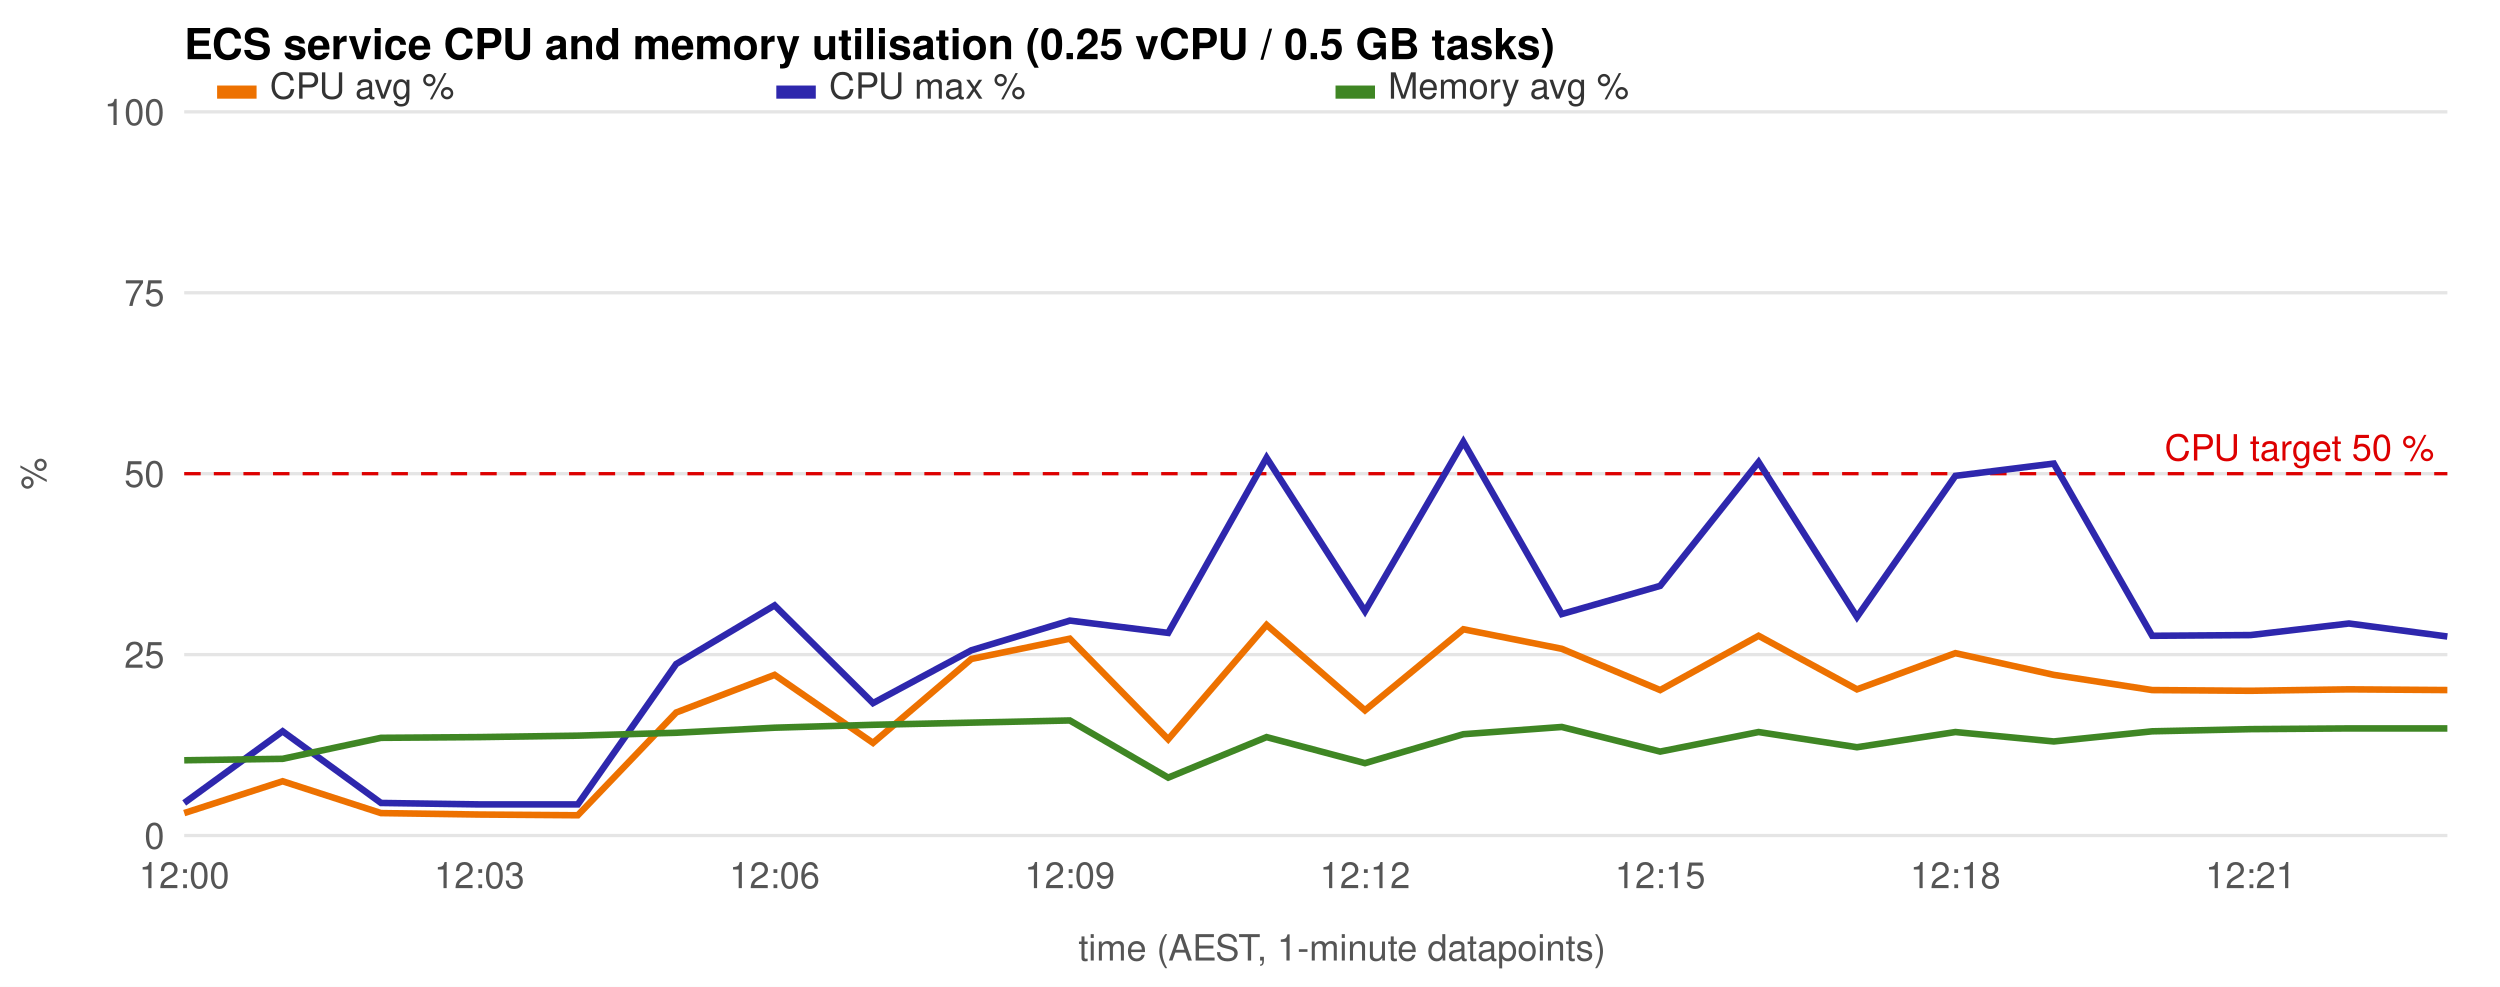
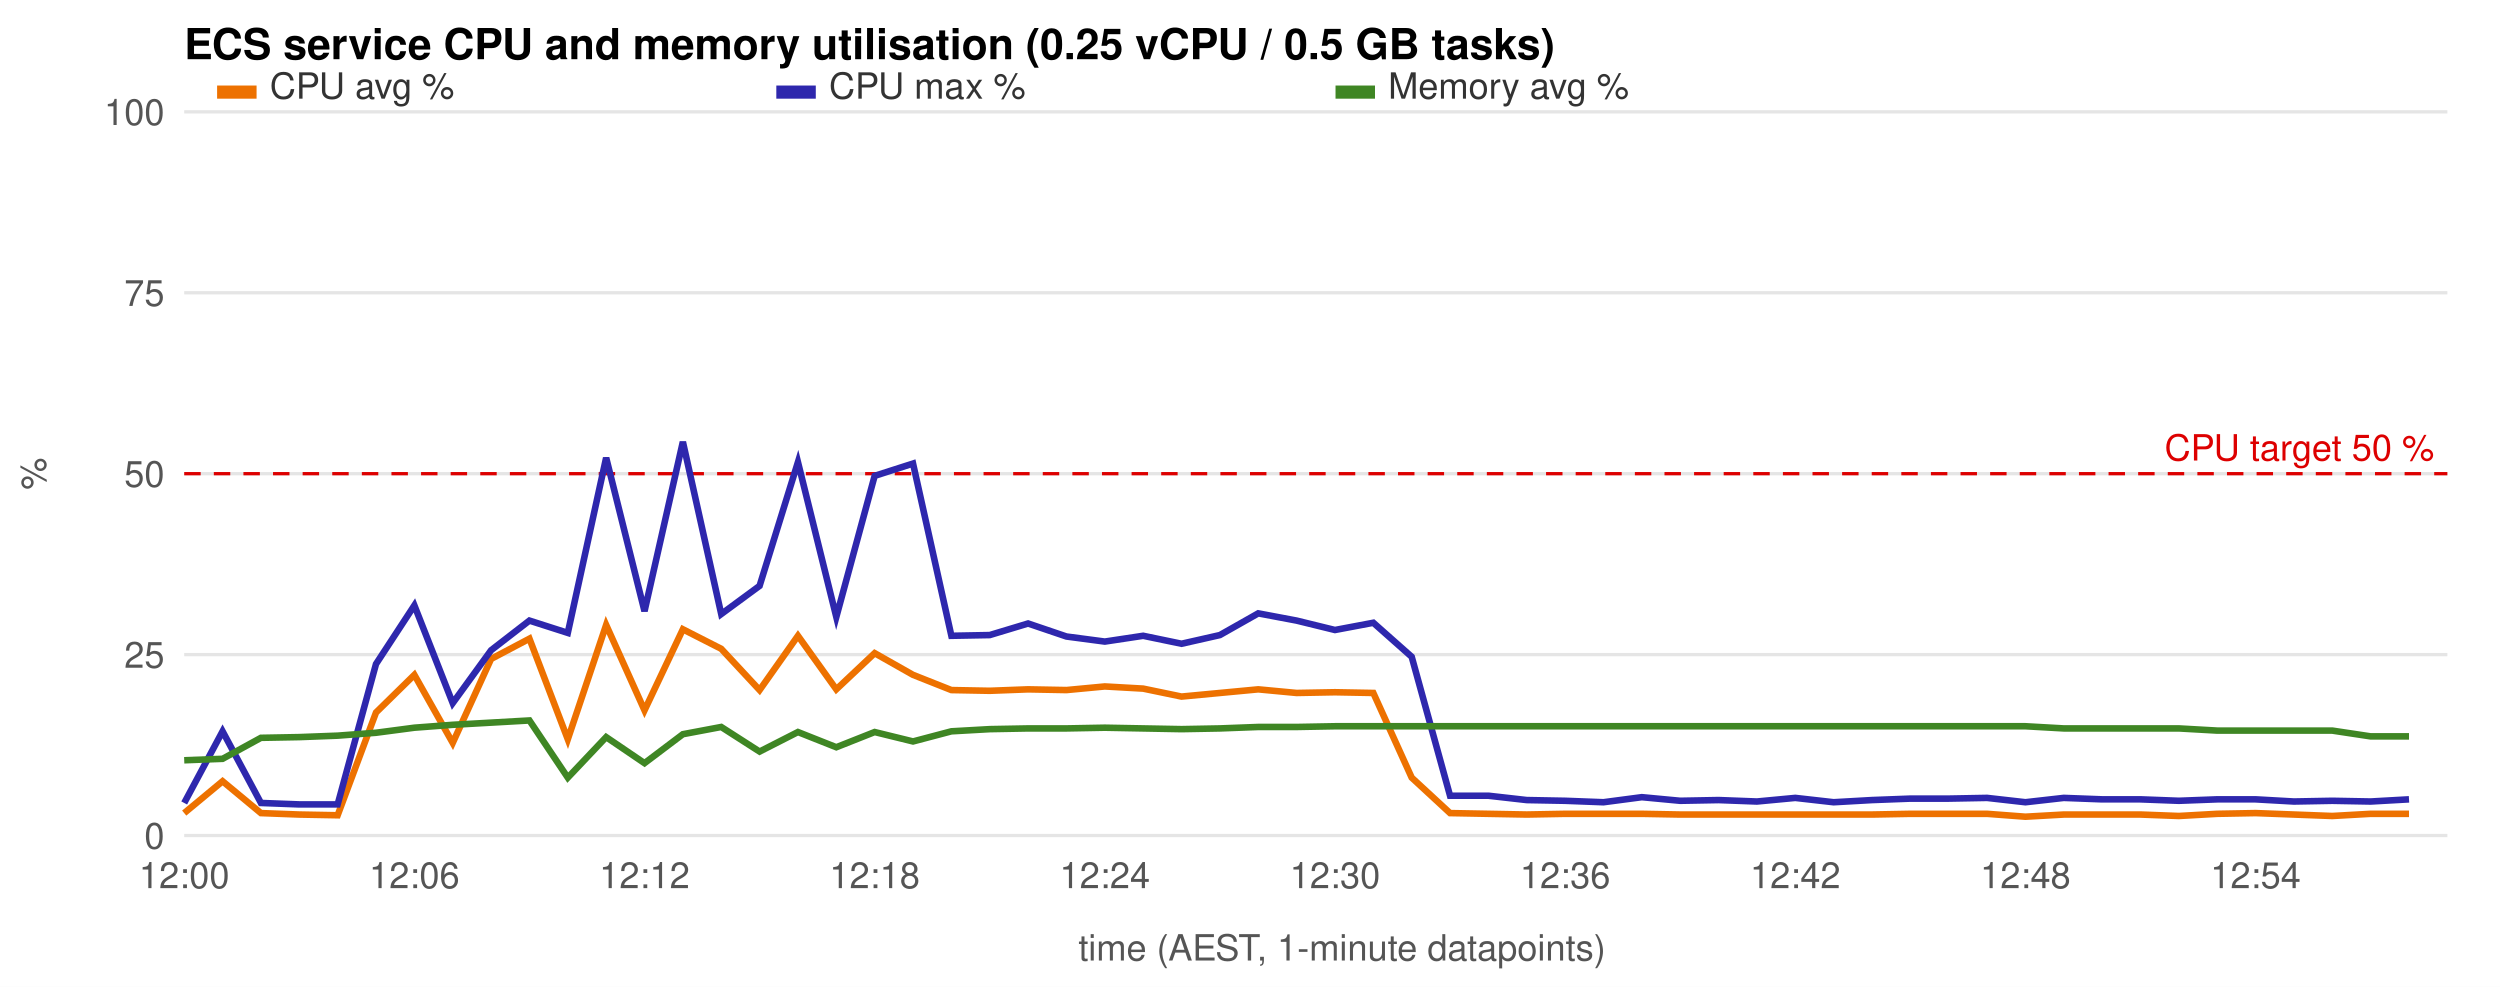
<svg xmlns="http://www.w3.org/2000/svg" viewBox="0 0 760 300" font-family="Helvetica, Arial, sans-serif" font-size="11">
  <rect width="760" height="300" fill="#fff" />
  <text x="56" y="18" font-weight="bold" font-size="13">ECS service CPU and memory utilisation (0.25 vCPU / 0.5 GB tasks)</text>
  <line x1="56" x2="744" y1="254" y2="254" stroke="#e5e5e5" />
  <text x="50" y="258" text-anchor="end" fill="#555">0</text>
  <line x1="56" x2="744" y1="199" y2="199" stroke="#e5e5e5" />
  <text x="50" y="203" text-anchor="end" fill="#555">25</text>
  <line x1="56" x2="744" y1="144" y2="144" stroke="#e5e5e5" />
  <text x="50" y="148" text-anchor="end" fill="#555">50</text>
  <line x1="56" x2="744" y1="89" y2="89" stroke="#e5e5e5" />
  <text x="50" y="93" text-anchor="end" fill="#555">75</text>
  <line x1="56" x2="744" y1="34" y2="34" stroke="#e5e5e5" />
  <text x="50" y="38" text-anchor="end" fill="#555">100</text>
  <text transform="translate(14 144) rotate(-90)" text-anchor="middle" fill="#555">%</text>
  <text x="56" y="270" text-anchor="middle" fill="#555">12:00</text>
-   <text x="145.739" y="270" text-anchor="middle" fill="#555">12:03</text>
-   <text x="235.478" y="270" text-anchor="middle" fill="#555">12:06</text>
-   <text x="325.217" y="270" text-anchor="middle" fill="#555">12:09</text>
-   <text x="414.957" y="270" text-anchor="middle" fill="#555">12:12</text>
-   <text x="504.696" y="270" text-anchor="middle" fill="#555">12:15</text>
-   <text x="594.435" y="270" text-anchor="middle" fill="#555">12:18</text>
-   <text x="684.174" y="270" text-anchor="middle" fill="#555">12:21</text>
+   <text x="125.966" y="270" text-anchor="middle" fill="#555">12:06</text>
+   <text x="195.932" y="270" text-anchor="middle" fill="#555">12:12</text>
+   <text x="265.898" y="270" text-anchor="middle" fill="#555">12:18</text>
+   <text x="335.864" y="270" text-anchor="middle" fill="#555">12:24</text>
+   <text x="405.831" y="270" text-anchor="middle" fill="#555">12:30</text>
+   <text x="475.797" y="270" text-anchor="middle" fill="#555">12:36</text>
+   <text x="545.763" y="270" text-anchor="middle" fill="#555">12:42</text>
+   <text x="615.729" y="270" text-anchor="middle" fill="#555">12:48</text>
+   <text x="685.695" y="270" text-anchor="middle" fill="#555">12:54</text>
  <text x="408" y="292" text-anchor="middle" fill="#555">time (AEST, 1-minute datapoints)</text>
  <line x1="56" x2="744" y1="144" y2="144" stroke="#d00" stroke-dasharray="5 4" />
  <text x="740" y="140" text-anchor="end" fill="#d00">CPU target 50 %</text>
-   <path d="M56,247.18L85.913,237.5L115.826,247.18L145.739,247.62L175.652,247.84L205.565,216.6L235.478,205.16L265.391,225.84L295.304,200.32L325.217,194.16L355.13,224.74L385.043,189.98L414.957,215.94L444.87,191.3L474.783,197.24L504.696,209.78L534.609,193.28L564.522,209.56L594.435,198.56L624.348,205.16L654.261,209.78L684.174,210L714.087,209.56L744,209.78" fill="none" stroke="#ed7100" stroke-width="2" />
+   <path d="M56,247.18L67.661,237.5L79.322,247.18L90.983,247.62L102.644,247.84L114.305,216.6L125.966,205.16L137.627,225.84L149.288,200.32L160.949,194.16L172.61,224.74L184.271,189.98L195.932,215.94L207.593,191.3L219.254,197.24L230.915,209.78L242.576,193.28L254.237,209.56L265.898,198.56L277.559,205.16L289.22,209.78L300.881,210L312.542,209.56L324.203,209.78L335.864,208.68L347.525,209.34L359.186,211.76L370.847,210.66L382.508,209.56L394.169,210.66L405.831,210.44L417.492,210.66L429.153,236.4L440.814,247.18L452.475,247.4L464.136,247.62L475.797,247.4L487.458,247.4L499.119,247.4L510.78,247.62L522.441,247.62L534.102,247.62L545.763,247.62L557.424,247.62L569.085,247.62L580.746,247.4L592.407,247.4L604.068,247.4L615.729,248.28L627.39,247.62L639.051,247.62L650.712,247.62L662.373,248.06L674.034,247.4L685.695,247.18L697.356,247.62L709.017,248.06L720.678,247.4L732.339,247.4" fill="none" stroke="#ed7100" stroke-width="2" />
  <rect x="66" y="26" width="12" height="4" fill="#ed7100" />
  <text x="82" y="30" fill="#333">CPU avg %</text>
-   <path d="M56,244.1L85.913,222.32L115.826,244.1L145.739,244.54L175.652,244.54L205.565,201.86L235.478,184.04L265.391,213.74L295.304,197.68L325.217,188.66L355.13,192.4L385.043,139.16L414.957,185.8L444.87,134.32L474.783,186.68L504.696,178.1L534.609,140.48L564.522,187.56L594.435,144.66L624.348,140.92L654.261,193.28L684.174,193.06L714.087,189.54L744,193.5" fill="none" stroke="#2e27ad" stroke-width="2" />
+   <path d="M56,244.1L67.661,222.32L79.322,244.1L90.983,244.54L102.644,244.54L114.305,201.86L125.966,184.04L137.627,213.74L149.288,197.68L160.949,188.66L172.61,192.4L184.271,139.16L195.932,185.8L207.593,134.32L219.254,186.68L230.915,178.1L242.576,140.48L254.237,187.56L265.898,144.66L277.559,140.92L289.22,193.28L300.881,193.06L312.542,189.54L324.203,193.5L335.864,195.04L347.525,193.28L359.186,195.7L370.847,193.06L382.508,186.46L394.169,188.66L405.831,191.52L417.492,189.32L429.153,199.66L440.814,241.9L452.475,241.9L464.136,243.22L475.797,243.44L487.458,243.88L499.119,242.34L510.78,243.44L522.441,243.22L534.102,243.66L545.763,242.56L557.424,243.88L569.085,243.22L580.746,242.78L592.407,242.78L604.068,242.56L615.729,243.88L627.39,242.56L639.051,243L650.712,243L662.373,243.44L674.034,243L685.695,243L697.356,243.66L709.017,243.44L720.678,243.66L732.339,243" fill="none" stroke="#2e27ad" stroke-width="2" />
  <rect x="236" y="26" width="12" height="4" fill="#2e27ad" />
  <text x="252" y="30" fill="#333">CPU max %</text>
-   <path d="M56,231.12L85.913,230.68L115.826,224.3L145.739,224.08L175.652,223.64L205.565,222.76L235.478,221.22L265.391,220.34L295.304,219.68L325.217,219.02L355.13,236.4L385.043,224.08L414.957,232L444.87,223.2L474.783,221L504.696,228.48L534.609,222.54L564.522,227.16L594.435,222.54L624.348,225.4L654.261,222.32L684.174,221.66L714.087,221.44L744,221.44" fill="none" stroke="#3f8624" stroke-width="2" />
+   <path d="M56,231.12L67.661,230.68L79.322,224.3L90.983,224.08L102.644,223.64L114.305,222.76L125.966,221.22L137.627,220.34L149.288,219.68L160.949,219.02L172.61,236.4L184.271,224.08L195.932,232L207.593,223.2L219.254,221L230.915,228.48L242.576,222.54L254.237,227.16L265.898,222.54L277.559,225.4L289.22,222.32L300.881,221.66L312.542,221.44L324.203,221.44L335.864,221.22L347.525,221.44L359.186,221.66L370.847,221.44L382.508,221L394.169,221L405.831,220.78L417.492,220.78L429.153,220.78L440.814,220.78L452.475,220.78L464.136,220.78L475.797,220.78L487.458,220.78L499.119,220.78L510.78,220.78L522.441,220.78L534.102,220.78L545.763,220.78L557.424,220.78L569.085,220.78L580.746,220.78L592.407,220.78L604.068,220.78L615.729,220.78L627.39,221.44L639.051,221.44L650.712,221.44L662.373,221.44L674.034,222.1L685.695,222.1L697.356,222.1L709.017,222.1L720.678,223.86L732.339,223.86" fill="none" stroke="#3f8624" stroke-width="2" />
  <rect x="406" y="26" width="12" height="4" fill="#3f8624" />
  <text x="422" y="30" fill="#333">Memory avg %</text>
</svg>
